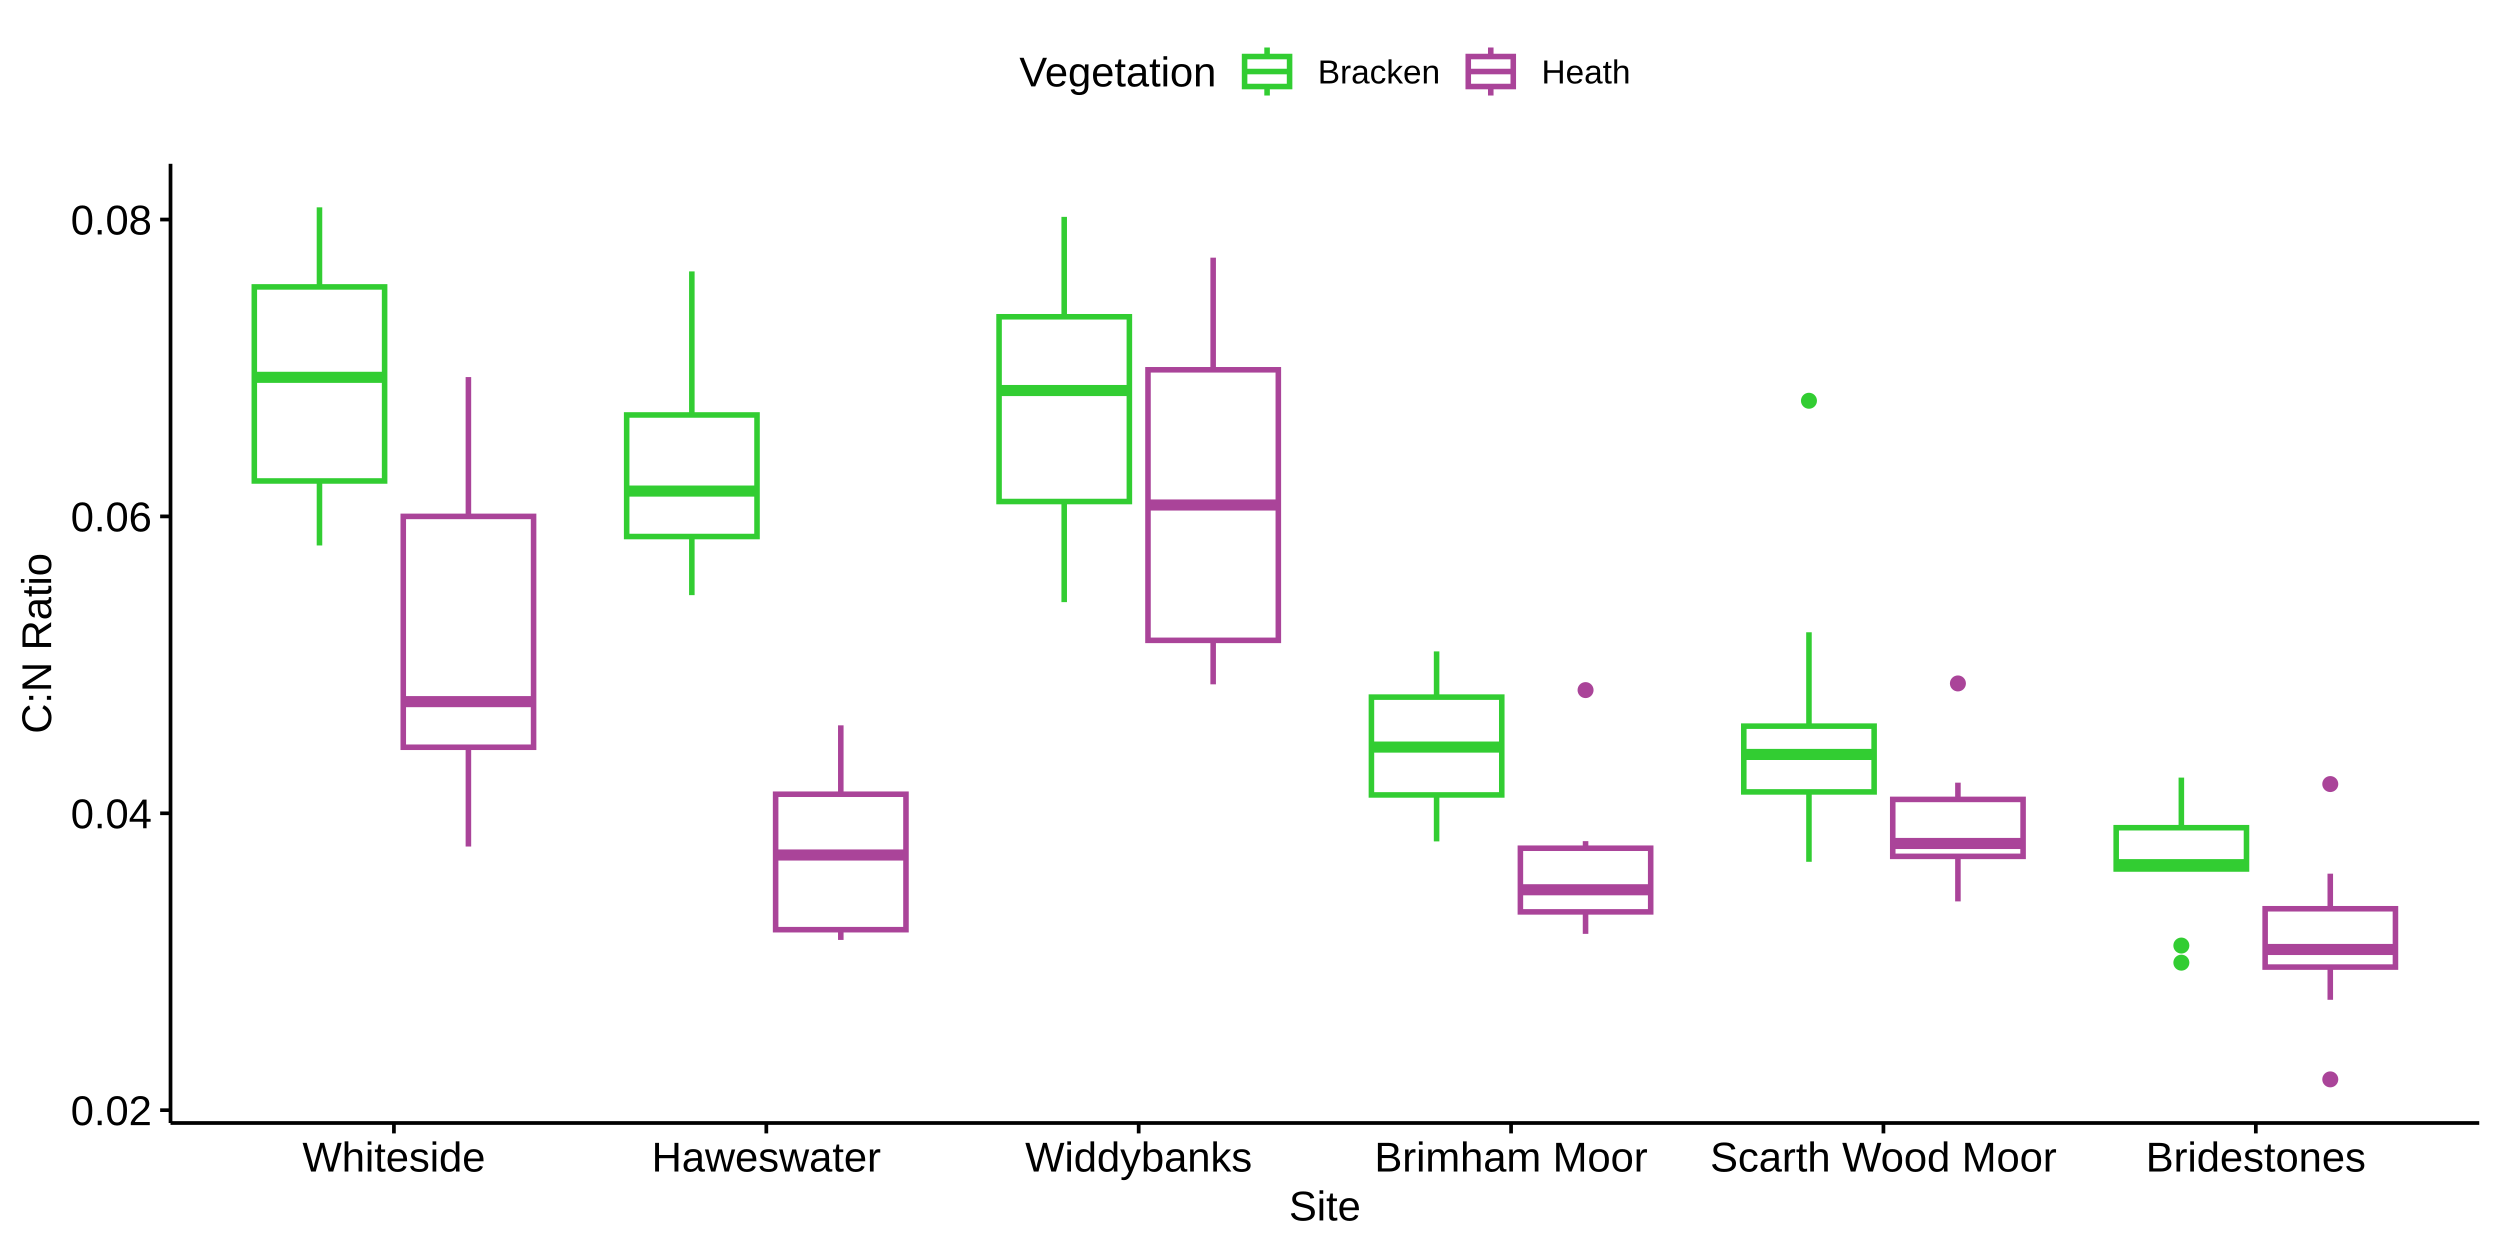
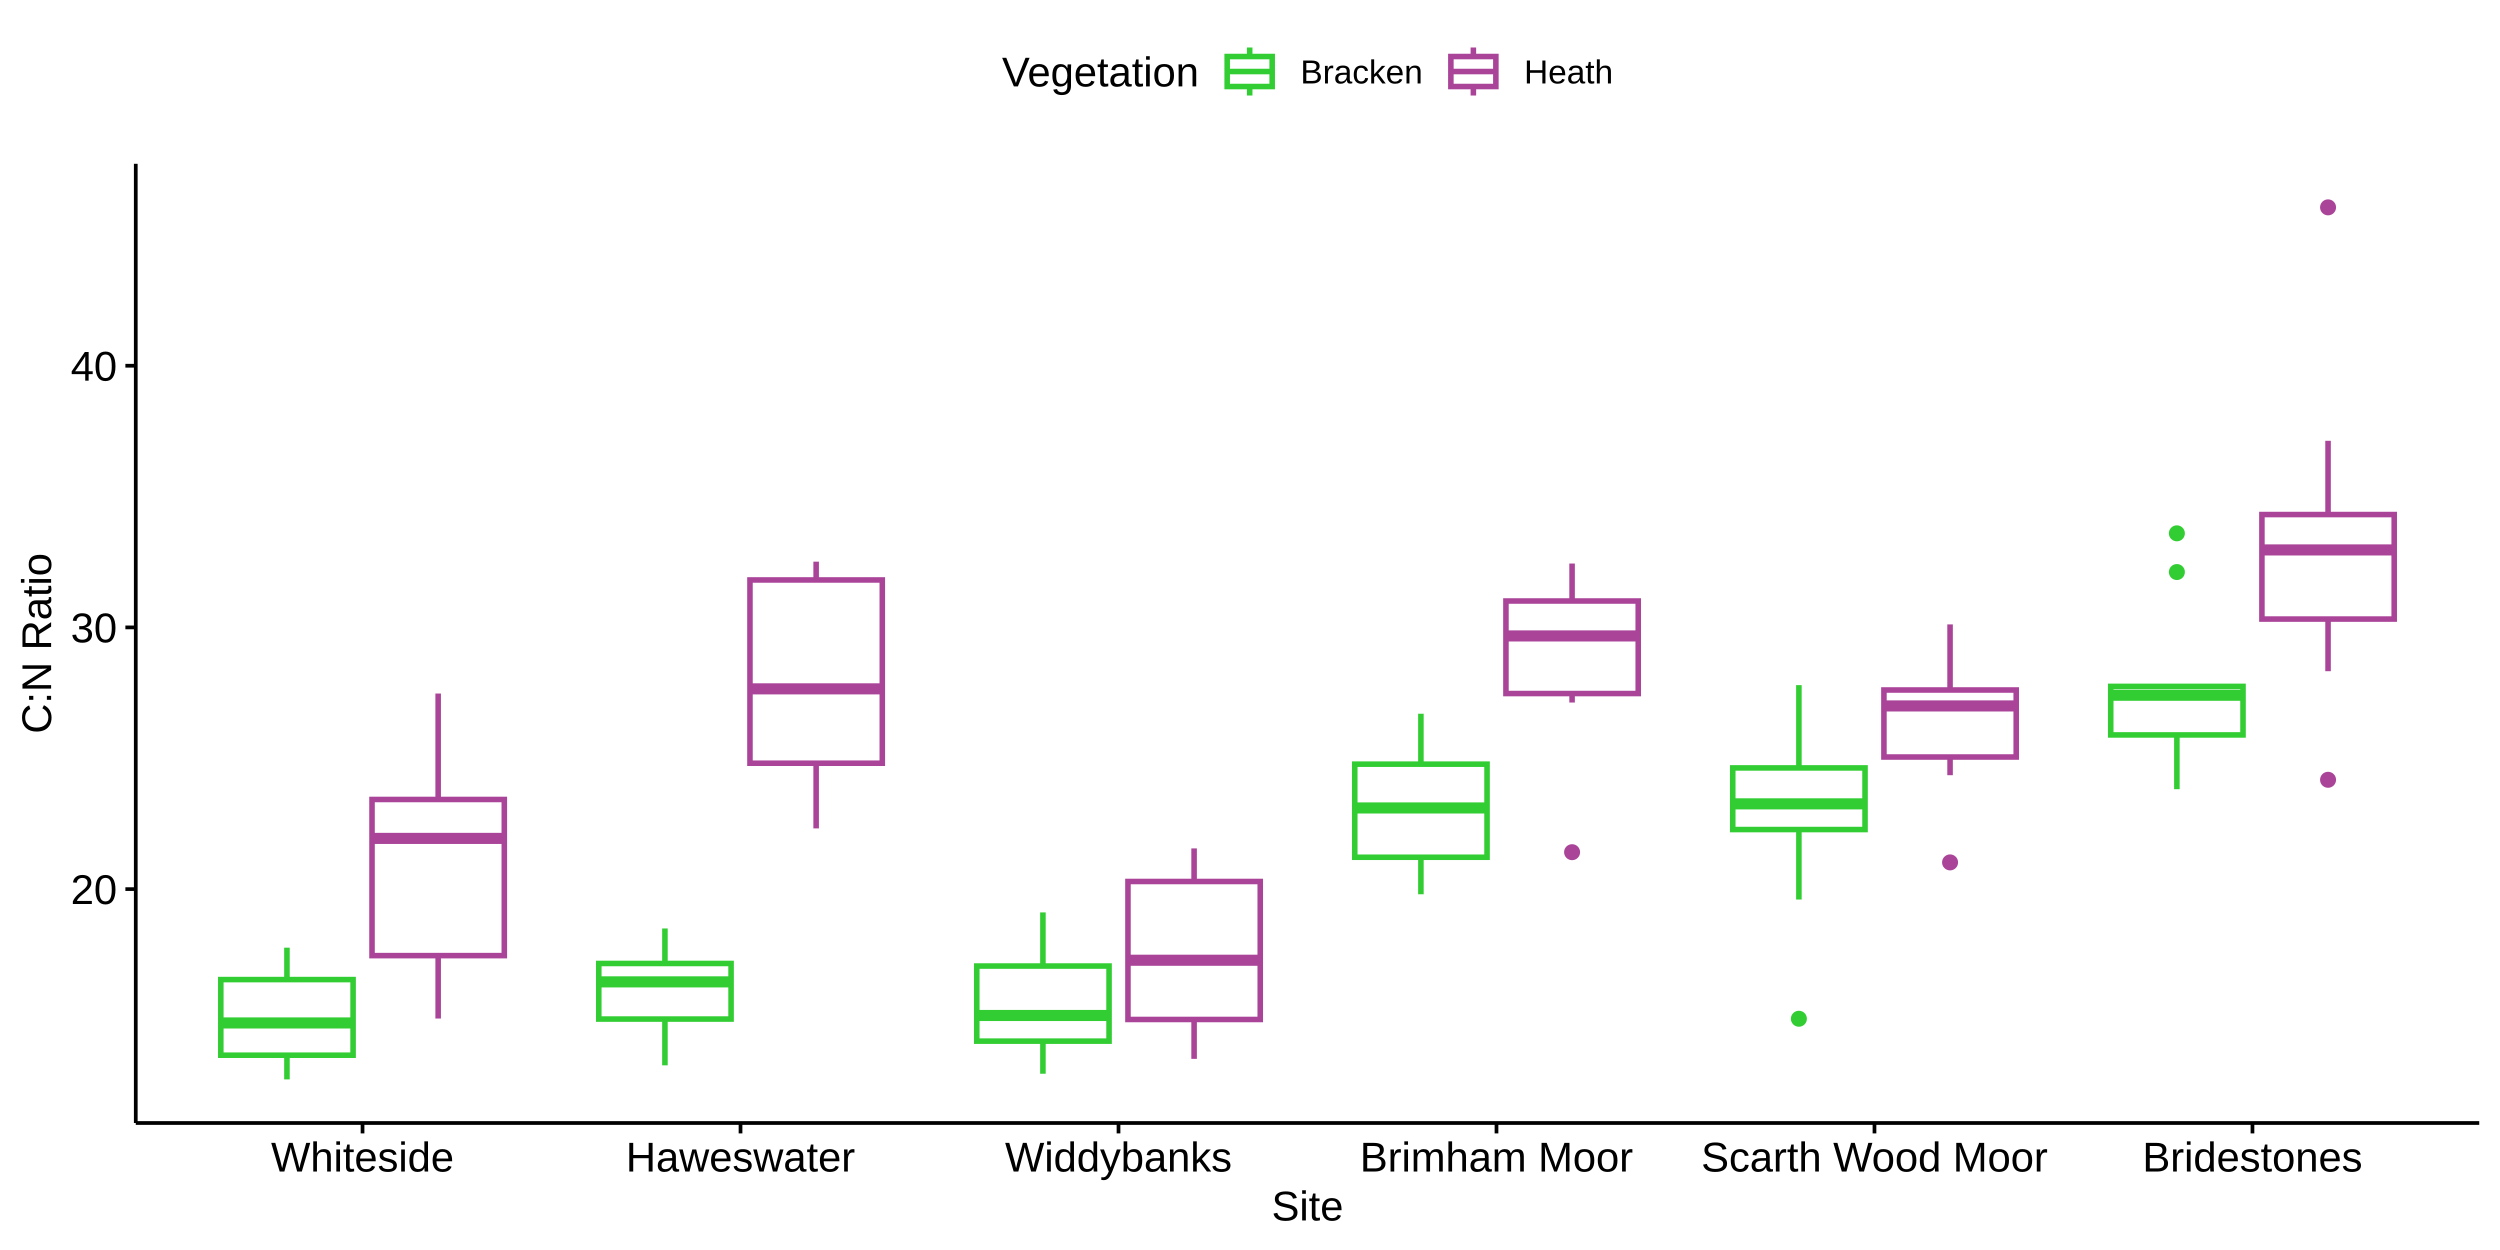
<svg xmlns="http://www.w3.org/2000/svg" class="svglite" width="720.00pt" height="360.00pt" viewBox="0 0 720.00 360.00">
  <defs>
    <style type="text/css">
    .svglite line, .svglite polyline, .svglite polygon, .svglite path, .svglite rect, .svglite circle {
      fill: none;
      stroke: #000000;
      stroke-linecap: round;
      stroke-linejoin: round;
      stroke-miterlimit: 10.00;
    }
    .svglite text {
      white-space: pre;
    }
  </style>
  </defs>
  <rect width="100%" height="100%" style="stroke: none; fill: #FFFFFF;" />
  <defs>
    <clipPath id="cpMC4wMHw3MjAuMDB8MC4wMHwzNjAuMDA=">
      <rect x="0.00" y="0.00" width="720.00" height="360.00" />
    </clipPath>
  </defs>
  <g clip-path="url(#cpMC4wMHw3MjAuMDB8MC4wMHwzNjAuMDA=)">
    <rect x="0.00" y="0.00" width="720.00" height="360.00" style="stroke-width: 1.16; stroke: #FFFFFF; fill: #FFFFFF;" />
  </g>
  <defs>
-     <clipPath id="cpNDkuMTF8NzE0LjAyfDQ3LjE3fDMyMy40Mg==">
-       <rect x="49.11" y="47.17" width="664.91" height="276.25" />
+     <clipPath id="cpMzkuMTB8NzE0LjAyfDQ3LjE3fDMyMy40Mg==">
+       <rect x="39.10" y="47.17" width="674.92" height="276.25" />
    </clipPath>
  </defs>
-   <g clip-path="url(#cpNDkuMTF8NzE0LjAyfDQ3LjE3fDMyMy40Mg==)">
-     <line x1="92.01" y1="82.63" x2="92.01" y2="59.72" style="stroke-width: 1.60; stroke: #32CD32; stroke-linecap: butt;" />
-     <line x1="92.01" y1="138.52" x2="92.01" y2="157.09" style="stroke-width: 1.60; stroke: #32CD32; stroke-linecap: butt;" />
-     <polygon points="73.24,82.63 73.24,138.52 110.77,138.52 110.77,82.63 73.24,82.63 " style="stroke-width: 1.60; stroke: #32CD32; stroke-linecap: butt; stroke-linejoin: miter; fill: #FFFFFF;" />
-     <line x1="73.24" y1="108.67" x2="110.77" y2="108.67" style="stroke-width: 3.20; stroke: #32CD32; stroke-linecap: butt; stroke-linejoin: miter;" />
-     <line x1="199.25" y1="119.51" x2="199.25" y2="78.16" style="stroke-width: 1.60; stroke: #32CD32; stroke-linecap: butt;" />
-     <line x1="199.25" y1="154.52" x2="199.25" y2="171.39" style="stroke-width: 1.60; stroke: #32CD32; stroke-linecap: butt;" />
-     <polygon points="180.48,119.51 180.48,154.52 218.02,154.52 218.02,119.51 180.48,119.51 " style="stroke-width: 1.60; stroke: #32CD32; stroke-linecap: butt; stroke-linejoin: miter; fill: #FFFFFF;" />
-     <line x1="180.48" y1="141.43" x2="218.02" y2="141.43" style="stroke-width: 3.20; stroke: #32CD32; stroke-linecap: butt; stroke-linejoin: miter;" />
-     <line x1="306.49" y1="91.23" x2="306.49" y2="62.45" style="stroke-width: 1.60; stroke: #32CD32; stroke-linecap: butt;" />
-     <line x1="306.49" y1="144.44" x2="306.49" y2="173.42" style="stroke-width: 1.60; stroke: #32CD32; stroke-linecap: butt;" />
-     <polygon points="287.73,91.23 287.73,144.44 325.26,144.44 325.26,91.23 287.73,91.23 " style="stroke-width: 1.60; stroke: #32CD32; stroke-linecap: butt; stroke-linejoin: miter; fill: #FFFFFF;" />
-     <line x1="287.73" y1="112.47" x2="325.26" y2="112.47" style="stroke-width: 3.20; stroke: #32CD32; stroke-linecap: butt; stroke-linejoin: miter;" />
-     <line x1="413.74" y1="200.77" x2="413.74" y2="187.61" style="stroke-width: 1.60; stroke: #32CD32; stroke-linecap: butt;" />
-     <line x1="413.74" y1="228.94" x2="413.74" y2="242.33" style="stroke-width: 1.60; stroke: #32CD32; stroke-linecap: butt;" />
-     <polygon points="394.97,200.77 394.97,228.94 432.51,228.94 432.51,200.77 394.97,200.77 " style="stroke-width: 1.60; stroke: #32CD32; stroke-linecap: butt; stroke-linejoin: miter; fill: #FFFFFF;" />
-     <line x1="394.97" y1="215.16" x2="432.51" y2="215.16" style="stroke-width: 3.20; stroke: #32CD32; stroke-linecap: butt; stroke-linejoin: miter;" />
-     <circle cx="520.98" cy="115.42" r="1.95" style="stroke-width: 0.71; stroke: #32CD32; fill: #32CD32;" />
-     <line x1="520.98" y1="209.13" x2="520.98" y2="182.10" style="stroke-width: 1.60; stroke: #32CD32; stroke-linecap: butt;" />
-     <line x1="520.98" y1="228.07" x2="520.98" y2="248.20" style="stroke-width: 1.60; stroke: #32CD32; stroke-linecap: butt;" />
-     <polygon points="502.21,209.13 502.21,228.07 539.75,228.07 539.75,209.13 502.21,209.13 " style="stroke-width: 1.60; stroke: #32CD32; stroke-linecap: butt; stroke-linejoin: miter; fill: #FFFFFF;" />
-     <line x1="502.21" y1="217.28" x2="539.75" y2="217.28" style="stroke-width: 3.20; stroke: #32CD32; stroke-linecap: butt; stroke-linejoin: miter;" />
-     <circle cx="628.23" cy="272.32" r="1.95" style="stroke-width: 0.71; stroke: #32CD32; fill: #32CD32;" />
-     <circle cx="628.23" cy="277.25" r="1.95" style="stroke-width: 0.71; stroke: #32CD32; fill: #32CD32;" />
-     <line x1="628.23" y1="238.38" x2="628.23" y2="223.95" style="stroke-width: 1.60; stroke: #32CD32; stroke-linecap: butt;" />
-     <line x1="628.23" y1="250.27" x2="628.23" y2="250.37" style="stroke-width: 1.60; stroke: #32CD32; stroke-linecap: butt;" />
-     <polygon points="609.46,238.38 609.46,250.27 646.99,250.27 646.99,238.38 609.46,238.38 " style="stroke-width: 1.60; stroke: #32CD32; stroke-linecap: butt; stroke-linejoin: miter; fill: #FFFFFF;" />
-     <line x1="609.46" y1="249.02" x2="646.99" y2="249.02" style="stroke-width: 3.20; stroke: #32CD32; stroke-linecap: butt; stroke-linejoin: miter;" />
-     <line x1="134.90" y1="148.72" x2="134.90" y2="108.60" style="stroke-width: 1.60; stroke: #AA4499; stroke-linecap: butt;" />
-     <line x1="134.90" y1="215.21" x2="134.90" y2="243.80" style="stroke-width: 1.60; stroke: #AA4499; stroke-linecap: butt;" />
-     <polygon points="116.14,148.72 116.14,215.21 153.67,215.21 153.67,148.72 116.14,148.72 " style="stroke-width: 1.60; stroke: #AA4499; stroke-linecap: butt; stroke-linejoin: miter; fill: #FFFFFF;" />
-     <line x1="116.14" y1="202.07" x2="153.67" y2="202.07" style="stroke-width: 3.20; stroke: #AA4499; stroke-linecap: butt; stroke-linejoin: miter;" />
-     <line x1="242.15" y1="228.74" x2="242.15" y2="208.89" style="stroke-width: 1.60; stroke: #AA4499; stroke-linecap: butt;" />
-     <line x1="242.15" y1="267.75" x2="242.15" y2="270.71" style="stroke-width: 1.60; stroke: #AA4499; stroke-linecap: butt;" />
-     <polygon points="223.38,228.74 223.38,267.75 260.92,267.75 260.92,228.74 223.38,228.74 " style="stroke-width: 1.60; stroke: #AA4499; stroke-linecap: butt; stroke-linejoin: miter; fill: #FFFFFF;" />
-     <line x1="223.38" y1="246.24" x2="260.92" y2="246.24" style="stroke-width: 3.20; stroke: #AA4499; stroke-linecap: butt; stroke-linejoin: miter;" />
-     <line x1="349.39" y1="106.50" x2="349.39" y2="74.21" style="stroke-width: 1.60; stroke: #AA4499; stroke-linecap: butt;" />
-     <line x1="349.39" y1="184.42" x2="349.39" y2="197.09" style="stroke-width: 1.60; stroke: #AA4499; stroke-linecap: butt;" />
-     <polygon points="330.62,106.50 330.62,184.42 368.16,184.42 368.16,106.50 330.62,106.50 " style="stroke-width: 1.60; stroke: #AA4499; stroke-linecap: butt; stroke-linejoin: miter; fill: #FFFFFF;" />
-     <line x1="330.62" y1="145.44" x2="368.16" y2="145.44" style="stroke-width: 3.20; stroke: #AA4499; stroke-linecap: butt; stroke-linejoin: miter;" />
-     <circle cx="456.64" cy="198.75" r="1.95" style="stroke-width: 0.71; stroke: #AA4499; fill: #AA4499;" />
-     <line x1="456.64" y1="244.29" x2="456.64" y2="242.24" style="stroke-width: 1.60; stroke: #AA4499; stroke-linecap: butt;" />
-     <line x1="456.64" y1="262.62" x2="456.64" y2="268.95" style="stroke-width: 1.60; stroke: #AA4499; stroke-linecap: butt;" />
-     <polygon points="437.87,244.29 437.87,262.62 475.40,262.62 475.40,244.29 437.87,244.29 " style="stroke-width: 1.60; stroke: #AA4499; stroke-linecap: butt; stroke-linejoin: miter; fill: #FFFFFF;" />
-     <line x1="437.87" y1="256.25" x2="475.40" y2="256.25" style="stroke-width: 3.20; stroke: #AA4499; stroke-linecap: butt; stroke-linejoin: miter;" />
-     <circle cx="563.88" cy="196.83" r="1.95" style="stroke-width: 0.71; stroke: #AA4499; fill: #AA4499;" />
-     <line x1="563.88" y1="230.23" x2="563.88" y2="225.41" style="stroke-width: 1.60; stroke: #AA4499; stroke-linecap: butt;" />
-     <line x1="563.88" y1="246.63" x2="563.88" y2="259.61" style="stroke-width: 1.60; stroke: #AA4499; stroke-linecap: butt;" />
-     <polygon points="545.11,230.23 545.11,246.63 582.65,246.63 582.65,230.23 545.11,230.23 " style="stroke-width: 1.60; stroke: #AA4499; stroke-linecap: butt; stroke-linejoin: miter; fill: #FFFFFF;" />
-     <line x1="545.11" y1="242.92" x2="582.65" y2="242.92" style="stroke-width: 3.20; stroke: #AA4499; stroke-linecap: butt; stroke-linejoin: miter;" />
-     <circle cx="671.12" cy="225.81" r="1.95" style="stroke-width: 0.71; stroke: #AA4499; fill: #AA4499;" />
-     <circle cx="671.12" cy="310.86" r="1.95" style="stroke-width: 0.71; stroke: #AA4499; fill: #AA4499;" />
-     <line x1="671.12" y1="261.72" x2="671.12" y2="251.61" style="stroke-width: 1.60; stroke: #AA4499; stroke-linecap: butt;" />
-     <line x1="671.12" y1="278.52" x2="671.12" y2="287.94" style="stroke-width: 1.60; stroke: #AA4499; stroke-linecap: butt;" />
-     <polygon points="652.36,261.72 652.36,278.52 689.89,278.52 689.89,261.72 652.36,261.72 " style="stroke-width: 1.60; stroke: #AA4499; stroke-linecap: butt; stroke-linejoin: miter; fill: #FFFFFF;" />
-     <line x1="652.36" y1="273.45" x2="689.89" y2="273.45" style="stroke-width: 3.20; stroke: #AA4499; stroke-linecap: butt; stroke-linejoin: miter;" />
+   <g clip-path="url(#cpMzkuMTB8NzE0LjAyfDQ3LjE3fDMyMy40Mg==)">
+     <line x1="82.64" y1="282.12" x2="82.64" y2="272.92" style="stroke-width: 1.60; stroke: #32CD32; stroke-linecap: butt;" />
+     <line x1="82.64" y1="303.90" x2="82.64" y2="310.86" style="stroke-width: 1.60; stroke: #32CD32; stroke-linecap: butt;" />
+     <polygon points="63.59,282.12 63.59,303.90 101.69,303.90 101.69,282.12 63.59,282.12 " style="stroke-width: 1.60; stroke: #32CD32; stroke-linecap: butt; stroke-linejoin: miter; fill: #FFFFFF;" />
+     <line x1="63.59" y1="294.61" x2="101.69" y2="294.61" style="stroke-width: 3.20; stroke: #32CD32; stroke-linecap: butt; stroke-linejoin: miter;" />
+     <line x1="191.50" y1="277.48" x2="191.50" y2="267.40" style="stroke-width: 1.60; stroke: #32CD32; stroke-linecap: butt;" />
+     <line x1="191.50" y1="293.49" x2="191.50" y2="306.81" style="stroke-width: 1.60; stroke: #32CD32; stroke-linecap: butt;" />
+     <polygon points="172.45,277.48 172.45,293.49 210.55,293.49 210.55,277.48 172.45,277.48 " style="stroke-width: 1.60; stroke: #32CD32; stroke-linecap: butt; stroke-linejoin: miter; fill: #FFFFFF;" />
+     <line x1="172.45" y1="282.78" x2="210.55" y2="282.78" style="stroke-width: 3.20; stroke: #32CD32; stroke-linecap: butt; stroke-linejoin: miter;" />
+     <line x1="300.36" y1="278.22" x2="300.36" y2="262.78" style="stroke-width: 1.60; stroke: #32CD32; stroke-linecap: butt;" />
+     <line x1="300.36" y1="299.85" x2="300.36" y2="309.24" style="stroke-width: 1.60; stroke: #32CD32; stroke-linecap: butt;" />
+     <polygon points="281.31,278.22 281.31,299.85 319.41,299.85 319.41,278.22 281.31,278.22 " style="stroke-width: 1.60; stroke: #32CD32; stroke-linecap: butt; stroke-linejoin: miter; fill: #FFFFFF;" />
+     <line x1="281.31" y1="292.46" x2="319.41" y2="292.46" style="stroke-width: 3.20; stroke: #32CD32; stroke-linecap: butt; stroke-linejoin: miter;" />
+     <line x1="409.22" y1="220.08" x2="409.22" y2="205.55" style="stroke-width: 1.60; stroke: #32CD32; stroke-linecap: butt;" />
+     <line x1="409.22" y1="246.89" x2="409.22" y2="257.55" style="stroke-width: 1.60; stroke: #32CD32; stroke-linecap: butt;" />
+     <polygon points="390.17,220.08 390.17,246.89 428.27,246.89 428.27,220.08 390.17,220.08 " style="stroke-width: 1.60; stroke: #32CD32; stroke-linecap: butt; stroke-linejoin: miter; fill: #FFFFFF;" />
+     <line x1="390.17" y1="232.69" x2="428.27" y2="232.69" style="stroke-width: 3.20; stroke: #32CD32; stroke-linecap: butt; stroke-linejoin: miter;" />
+     <circle cx="518.08" cy="293.40" r="1.95" style="stroke-width: 0.71; stroke: #32CD32; fill: #32CD32;" />
+     <line x1="518.08" y1="221.16" x2="518.08" y2="197.32" style="stroke-width: 1.60; stroke: #32CD32; stroke-linecap: butt;" />
+     <line x1="518.08" y1="238.91" x2="518.08" y2="259.07" style="stroke-width: 1.60; stroke: #32CD32; stroke-linecap: butt;" />
+     <polygon points="499.03,221.16 499.03,238.91 537.13,238.91 537.13,221.16 499.03,221.16 " style="stroke-width: 1.60; stroke: #32CD32; stroke-linecap: butt; stroke-linejoin: miter; fill: #FFFFFF;" />
+     <line x1="499.03" y1="231.51" x2="537.13" y2="231.51" style="stroke-width: 3.20; stroke: #32CD32; stroke-linecap: butt; stroke-linejoin: miter;" />
+     <circle cx="626.94" cy="164.75" r="1.95" style="stroke-width: 0.71; stroke: #32CD32; fill: #32CD32;" />
+     <circle cx="626.94" cy="153.60" r="1.95" style="stroke-width: 0.71; stroke: #32CD32; fill: #32CD32;" />
+     <line x1="626.94" y1="197.68" x2="626.94" y2="197.25" style="stroke-width: 1.60; stroke: #32CD32; stroke-linecap: butt;" />
+     <line x1="626.94" y1="211.66" x2="626.94" y2="227.28" style="stroke-width: 1.60; stroke: #32CD32; stroke-linecap: butt;" />
+     <polygon points="607.89,197.68 607.89,211.66 645.99,211.66 645.99,197.68 607.89,197.68 " style="stroke-width: 1.60; stroke: #32CD32; stroke-linecap: butt; stroke-linejoin: miter; fill: #FFFFFF;" />
+     <line x1="607.89" y1="200.23" x2="645.99" y2="200.23" style="stroke-width: 3.20; stroke: #32CD32; stroke-linecap: butt; stroke-linejoin: miter;" />
+     <line x1="126.19" y1="230.25" x2="126.19" y2="199.73" style="stroke-width: 1.60; stroke: #AA4499; stroke-linecap: butt;" />
+     <line x1="126.19" y1="275.22" x2="126.19" y2="293.34" style="stroke-width: 1.60; stroke: #AA4499; stroke-linecap: butt;" />
+     <polygon points="107.14,230.25 107.14,275.22 145.24,275.22 145.24,230.25 107.14,230.25 " style="stroke-width: 1.60; stroke: #AA4499; stroke-linecap: butt; stroke-linejoin: miter; fill: #FFFFFF;" />
+     <line x1="107.14" y1="241.46" x2="145.24" y2="241.46" style="stroke-width: 3.20; stroke: #AA4499; stroke-linecap: butt; stroke-linejoin: miter;" />
+     <line x1="235.05" y1="167.03" x2="235.05" y2="161.76" style="stroke-width: 1.60; stroke: #AA4499; stroke-linecap: butt;" />
+     <line x1="235.05" y1="219.81" x2="235.05" y2="238.58" style="stroke-width: 1.60; stroke: #AA4499; stroke-linecap: butt;" />
+     <polygon points="215.99,167.03 215.99,219.81 254.10,219.81 254.10,167.03 215.99,167.03 " style="stroke-width: 1.60; stroke: #AA4499; stroke-linecap: butt; stroke-linejoin: miter; fill: #FFFFFF;" />
+     <line x1="215.99" y1="198.39" x2="254.10" y2="198.39" style="stroke-width: 3.20; stroke: #AA4499; stroke-linecap: butt; stroke-linejoin: miter;" />
+     <line x1="343.90" y1="253.87" x2="343.90" y2="244.33" style="stroke-width: 1.60; stroke: #AA4499; stroke-linecap: butt;" />
+     <line x1="343.90" y1="293.61" x2="343.90" y2="304.95" style="stroke-width: 1.60; stroke: #AA4499; stroke-linecap: butt;" />
+     <polygon points="324.85,253.87 324.85,293.61 362.95,293.61 362.95,253.87 324.85,253.87 " style="stroke-width: 1.60; stroke: #AA4499; stroke-linecap: butt; stroke-linejoin: miter; fill: #FFFFFF;" />
+     <line x1="324.85" y1="276.55" x2="362.95" y2="276.55" style="stroke-width: 3.20; stroke: #AA4499; stroke-linecap: butt; stroke-linejoin: miter;" />
+     <circle cx="452.76" cy="245.43" r="1.95" style="stroke-width: 0.71; stroke: #AA4499; fill: #AA4499;" />
+     <line x1="452.76" y1="173.09" x2="452.76" y2="162.29" style="stroke-width: 1.60; stroke: #AA4499; stroke-linecap: butt;" />
+     <line x1="452.76" y1="199.74" x2="452.76" y2="202.33" style="stroke-width: 1.60; stroke: #AA4499; stroke-linecap: butt;" />
+     <polygon points="433.71,173.09 433.71,199.74 471.81,199.74 471.81,173.09 433.71,173.09 " style="stroke-width: 1.60; stroke: #AA4499; stroke-linecap: butt; stroke-linejoin: miter; fill: #FFFFFF;" />
+     <line x1="433.71" y1="183.15" x2="471.81" y2="183.15" style="stroke-width: 3.20; stroke: #AA4499; stroke-linecap: butt; stroke-linejoin: miter;" />
+     <circle cx="561.62" cy="248.37" r="1.95" style="stroke-width: 0.71; stroke: #AA4499; fill: #AA4499;" />
+     <line x1="561.62" y1="198.72" x2="561.62" y2="179.83" style="stroke-width: 1.60; stroke: #AA4499; stroke-linecap: butt;" />
+     <line x1="561.62" y1="218.02" x2="561.62" y2="223.26" style="stroke-width: 1.60; stroke: #AA4499; stroke-linecap: butt;" />
+     <polygon points="542.57,198.72 542.57,218.02 580.67,218.02 580.67,198.72 542.57,198.72 " style="stroke-width: 1.60; stroke: #AA4499; stroke-linecap: butt; stroke-linejoin: miter; fill: #FFFFFF;" />
+     <line x1="542.57" y1="203.31" x2="580.67" y2="203.31" style="stroke-width: 3.20; stroke: #AA4499; stroke-linecap: butt; stroke-linejoin: miter;" />
+     <circle cx="670.48" cy="224.58" r="1.95" style="stroke-width: 0.71; stroke: #AA4499; fill: #AA4499;" />
+     <circle cx="670.48" cy="59.72" r="1.95" style="stroke-width: 0.71; stroke: #AA4499; fill: #AA4499;" />
+     <line x1="670.48" y1="148.19" x2="670.48" y2="126.95" style="stroke-width: 1.60; stroke: #AA4499; stroke-linecap: butt;" />
+     <line x1="670.48" y1="178.29" x2="670.48" y2="193.31" style="stroke-width: 1.60; stroke: #AA4499; stroke-linecap: butt;" />
+     <polygon points="651.43,148.19 651.43,178.29 689.53,178.29 689.53,148.19 651.43,148.19 " style="stroke-width: 1.60; stroke: #AA4499; stroke-linecap: butt; stroke-linejoin: miter; fill: #FFFFFF;" />
+     <line x1="651.43" y1="158.38" x2="689.53" y2="158.38" style="stroke-width: 3.20; stroke: #AA4499; stroke-linecap: butt; stroke-linejoin: miter;" />
  </g>
  <g clip-path="url(#cpMC4wMHw3MjAuMDB8MC4wMHwzNjAuMDA=)">
-     <polyline points="49.11,323.42 49.11,47.17 " style="stroke-width: 1.07; stroke-linecap: butt;" />
-     <text x="43.73" y="324.03" text-anchor="end" style="font-size: 12.00px; font-family: &quot;Arial&quot;;" textLength="23.36px" lengthAdjust="spacingAndGlyphs">0.02</text>
-     <text x="43.73" y="238.53" text-anchor="end" style="font-size: 12.00px; font-family: &quot;Arial&quot;;" textLength="23.36px" lengthAdjust="spacingAndGlyphs">0.04</text>
-     <text x="43.73" y="153.03" text-anchor="end" style="font-size: 12.00px; font-family: &quot;Arial&quot;;" textLength="23.36px" lengthAdjust="spacingAndGlyphs">0.06</text>
-     <text x="43.73" y="67.53" text-anchor="end" style="font-size: 12.00px; font-family: &quot;Arial&quot;;" textLength="23.36px" lengthAdjust="spacingAndGlyphs">0.08</text>
-     <polyline points="46.12,319.73 49.11,319.73 " style="stroke-width: 1.07; stroke-linecap: butt;" />
-     <polyline points="46.12,234.23 49.11,234.23 " style="stroke-width: 1.07; stroke-linecap: butt;" />
-     <polyline points="46.12,148.73 49.11,148.73 " style="stroke-width: 1.07; stroke-linecap: butt;" />
-     <polyline points="46.12,63.23 49.11,63.23 " style="stroke-width: 1.07; stroke-linecap: butt;" />
-     <polyline points="49.11,323.42 714.02,323.42 " style="stroke-width: 1.07; stroke-linecap: butt;" />
-     <polyline points="113.45,326.41 113.45,323.42 " style="stroke-width: 1.07; stroke-linecap: butt;" />
-     <polyline points="220.70,326.41 220.70,323.42 " style="stroke-width: 1.07; stroke-linecap: butt;" />
-     <polyline points="327.94,326.41 327.94,323.42 " style="stroke-width: 1.07; stroke-linecap: butt;" />
-     <polyline points="435.19,326.41 435.19,323.42 " style="stroke-width: 1.07; stroke-linecap: butt;" />
-     <polyline points="542.43,326.41 542.43,323.42 " style="stroke-width: 1.07; stroke-linecap: butt;" />
-     <polyline points="649.68,326.41 649.68,323.42 " style="stroke-width: 1.07; stroke-linecap: butt;" />
-     <text x="113.45" y="337.40" text-anchor="middle" style="font-size: 12.00px; font-family: &quot;Arial&quot;;" textLength="52.69px" lengthAdjust="spacingAndGlyphs">Whiteside</text>
-     <text x="220.70" y="337.40" text-anchor="middle" style="font-size: 12.00px; font-family: &quot;Arial&quot;;" textLength="66.04px" lengthAdjust="spacingAndGlyphs">Haweswater</text>
-     <text x="327.94" y="337.40" text-anchor="middle" style="font-size: 12.00px; font-family: &quot;Arial&quot;;" textLength="65.38px" lengthAdjust="spacingAndGlyphs">Widdybanks</text>
-     <text x="435.19" y="337.40" text-anchor="middle" style="font-size: 12.00px; font-family: &quot;Arial&quot;;" textLength="78.70px" lengthAdjust="spacingAndGlyphs">Brimham Moor</text>
-     <text x="542.43" y="337.40" text-anchor="middle" style="font-size: 12.00px; font-family: &quot;Arial&quot;;" textLength="99.84px" lengthAdjust="spacingAndGlyphs">Scarth Wood Moor</text>
-     <text x="649.68" y="337.40" text-anchor="middle" style="font-size: 12.00px; font-family: &quot;Arial&quot;;" textLength="63.38px" lengthAdjust="spacingAndGlyphs">Bridestones</text>
-     <text x="381.57" y="351.50" text-anchor="middle" style="font-size: 12.00px; font-family: &quot;Arial&quot;;" textLength="20.68px" lengthAdjust="spacingAndGlyphs">Site</text>
+     <polyline points="39.10,323.42 39.10,47.17 " style="stroke-width: 1.07; stroke-linecap: butt;" />
+     <text x="33.72" y="260.36" text-anchor="end" style="font-size: 12.00px; font-family: &quot;Arial&quot;;" textLength="13.35px" lengthAdjust="spacingAndGlyphs">20</text>
+     <text x="33.72" y="184.99" text-anchor="end" style="font-size: 12.00px; font-family: &quot;Arial&quot;;" textLength="13.35px" lengthAdjust="spacingAndGlyphs">30</text>
+     <text x="33.72" y="109.63" text-anchor="end" style="font-size: 12.00px; font-family: &quot;Arial&quot;;" textLength="13.35px" lengthAdjust="spacingAndGlyphs">40</text>
+     <polyline points="36.11,256.06 39.10,256.06 " style="stroke-width: 1.07; stroke-linecap: butt;" />
+     <polyline points="36.11,180.69 39.10,180.69 " style="stroke-width: 1.07; stroke-linecap: butt;" />
+     <polyline points="36.11,105.33 39.10,105.33 " style="stroke-width: 1.07; stroke-linecap: butt;" />
+     <polyline points="39.10,323.42 714.02,323.42 " style="stroke-width: 1.07; stroke-linecap: butt;" />
+     <polyline points="104.41,326.41 104.41,323.42 " style="stroke-width: 1.07; stroke-linecap: butt;" />
+     <polyline points="213.27,326.41 213.27,323.42 " style="stroke-width: 1.07; stroke-linecap: butt;" />
+     <polyline points="322.13,326.41 322.13,323.42 " style="stroke-width: 1.07; stroke-linecap: butt;" />
+     <polyline points="430.99,326.41 430.99,323.42 " style="stroke-width: 1.07; stroke-linecap: butt;" />
+     <polyline points="539.85,326.41 539.85,323.42 " style="stroke-width: 1.07; stroke-linecap: butt;" />
+     <polyline points="648.71,326.41 648.71,323.42 " style="stroke-width: 1.07; stroke-linecap: butt;" />
+     <text x="104.41" y="337.40" text-anchor="middle" style="font-size: 12.00px; font-family: &quot;Arial&quot;;" textLength="52.69px" lengthAdjust="spacingAndGlyphs">Whiteside</text>
+     <text x="213.27" y="337.40" text-anchor="middle" style="font-size: 12.00px; font-family: &quot;Arial&quot;;" textLength="66.04px" lengthAdjust="spacingAndGlyphs">Haweswater</text>
+     <text x="322.13" y="337.40" text-anchor="middle" style="font-size: 12.00px; font-family: &quot;Arial&quot;;" textLength="65.38px" lengthAdjust="spacingAndGlyphs">Widdybanks</text>
+     <text x="430.99" y="337.40" text-anchor="middle" style="font-size: 12.00px; font-family: &quot;Arial&quot;;" textLength="78.70px" lengthAdjust="spacingAndGlyphs">Brimham Moor</text>
+     <text x="539.85" y="337.40" text-anchor="middle" style="font-size: 12.00px; font-family: &quot;Arial&quot;;" textLength="99.84px" lengthAdjust="spacingAndGlyphs">Scarth Wood Moor</text>
+     <text x="648.71" y="337.40" text-anchor="middle" style="font-size: 12.00px; font-family: &quot;Arial&quot;;" textLength="63.38px" lengthAdjust="spacingAndGlyphs">Bridestones</text>
+     <text x="376.56" y="351.50" text-anchor="middle" style="font-size: 12.00px; font-family: &quot;Arial&quot;;" textLength="20.68px" lengthAdjust="spacingAndGlyphs">Site</text>
    <text transform="translate(14.72,211.30) rotate(-90)" style="font-size: 12.00px; font-family: &quot;Arial&quot;;" textLength="52.02px" lengthAdjust="spacingAndGlyphs">C:N Ratio</text>
-     <rect x="287.60" y="5.98" width="187.93" height="29.24" style="stroke-width: 1.16; stroke: none; fill: #FFFFFF;" />
-     <text x="293.58" y="24.89" style="font-size: 12.00px; font-family: &quot;Arial&quot;;" textLength="56.72px" lengthAdjust="spacingAndGlyphs">Vegetation</text>
-     <polyline points="364.92,27.51 364.92,24.92 " style="stroke-width: 1.60; stroke: #32CD32; stroke-linecap: butt; stroke-linejoin: miter;" />
-     <polyline points="364.92,16.28 364.92,13.68 " style="stroke-width: 1.60; stroke: #32CD32; stroke-linecap: butt; stroke-linejoin: miter;" />
-     <rect x="358.44" y="16.28" width="12.96" height="8.64" style="stroke-width: 1.60; stroke: #32CD32; stroke-linecap: butt; stroke-linejoin: miter; fill: #FFFFFF;" />
-     <polyline points="358.44,20.60 371.40,20.60 " style="stroke-width: 1.60; stroke: #32CD32; stroke-linecap: butt; stroke-linejoin: miter;" />
-     <polyline points="429.34,27.51 429.34,24.92 " style="stroke-width: 1.60; stroke: #AA4499; stroke-linecap: butt; stroke-linejoin: miter;" />
-     <polyline points="429.34,16.28 429.34,13.68 " style="stroke-width: 1.60; stroke: #AA4499; stroke-linecap: butt; stroke-linejoin: miter;" />
-     <rect x="422.86" y="16.28" width="12.96" height="8.64" style="stroke-width: 1.60; stroke: #AA4499; stroke-linecap: butt; stroke-linejoin: miter; fill: #FFFFFF;" />
-     <polyline points="422.86,20.60 435.82,20.60 " style="stroke-width: 1.60; stroke: #AA4499; stroke-linecap: butt; stroke-linejoin: miter;" />
-     <text x="379.53" y="24.03" style="font-size: 9.60px; font-family: &quot;Arial&quot;;" textLength="35.19px" lengthAdjust="spacingAndGlyphs">Bracken</text>
-     <text x="443.96" y="24.03" style="font-size: 9.60px; font-family: &quot;Arial&quot;;" textLength="25.60px" lengthAdjust="spacingAndGlyphs">Heath</text>
+     <rect x="282.60" y="5.98" width="187.93" height="29.24" style="stroke-width: 1.16; stroke: none; fill: #FFFFFF;" />
+     <text x="288.57" y="24.89" style="font-size: 12.00px; font-family: &quot;Arial&quot;;" textLength="56.72px" lengthAdjust="spacingAndGlyphs">Vegetation</text>
+     <polyline points="359.91,27.51 359.91,24.92 " style="stroke-width: 1.60; stroke: #32CD32; stroke-linecap: butt; stroke-linejoin: miter;" />
+     <polyline points="359.91,16.28 359.91,13.68 " style="stroke-width: 1.60; stroke: #32CD32; stroke-linecap: butt; stroke-linejoin: miter;" />
+     <rect x="353.43" y="16.28" width="12.96" height="8.64" style="stroke-width: 1.60; stroke: #32CD32; stroke-linecap: butt; stroke-linejoin: miter; fill: #FFFFFF;" />
+     <polyline points="353.43,20.60 366.39,20.60 " style="stroke-width: 1.60; stroke: #32CD32; stroke-linecap: butt; stroke-linejoin: miter;" />
+     <polyline points="424.33,27.51 424.33,24.92 " style="stroke-width: 1.60; stroke: #AA4499; stroke-linecap: butt; stroke-linejoin: miter;" />
+     <polyline points="424.33,16.28 424.33,13.68 " style="stroke-width: 1.60; stroke: #AA4499; stroke-linecap: butt; stroke-linejoin: miter;" />
+     <rect x="417.85" y="16.28" width="12.96" height="8.64" style="stroke-width: 1.60; stroke: #AA4499; stroke-linecap: butt; stroke-linejoin: miter; fill: #FFFFFF;" />
+     <polyline points="417.85,20.60 430.81,20.60 " style="stroke-width: 1.60; stroke: #AA4499; stroke-linecap: butt; stroke-linejoin: miter;" />
+     <text x="374.53" y="24.03" style="font-size: 9.60px; font-family: &quot;Arial&quot;;" textLength="35.19px" lengthAdjust="spacingAndGlyphs">Bracken</text>
+     <text x="438.95" y="24.03" style="font-size: 9.60px; font-family: &quot;Arial&quot;;" textLength="25.60px" lengthAdjust="spacingAndGlyphs">Heath</text>
  </g>
</svg>
